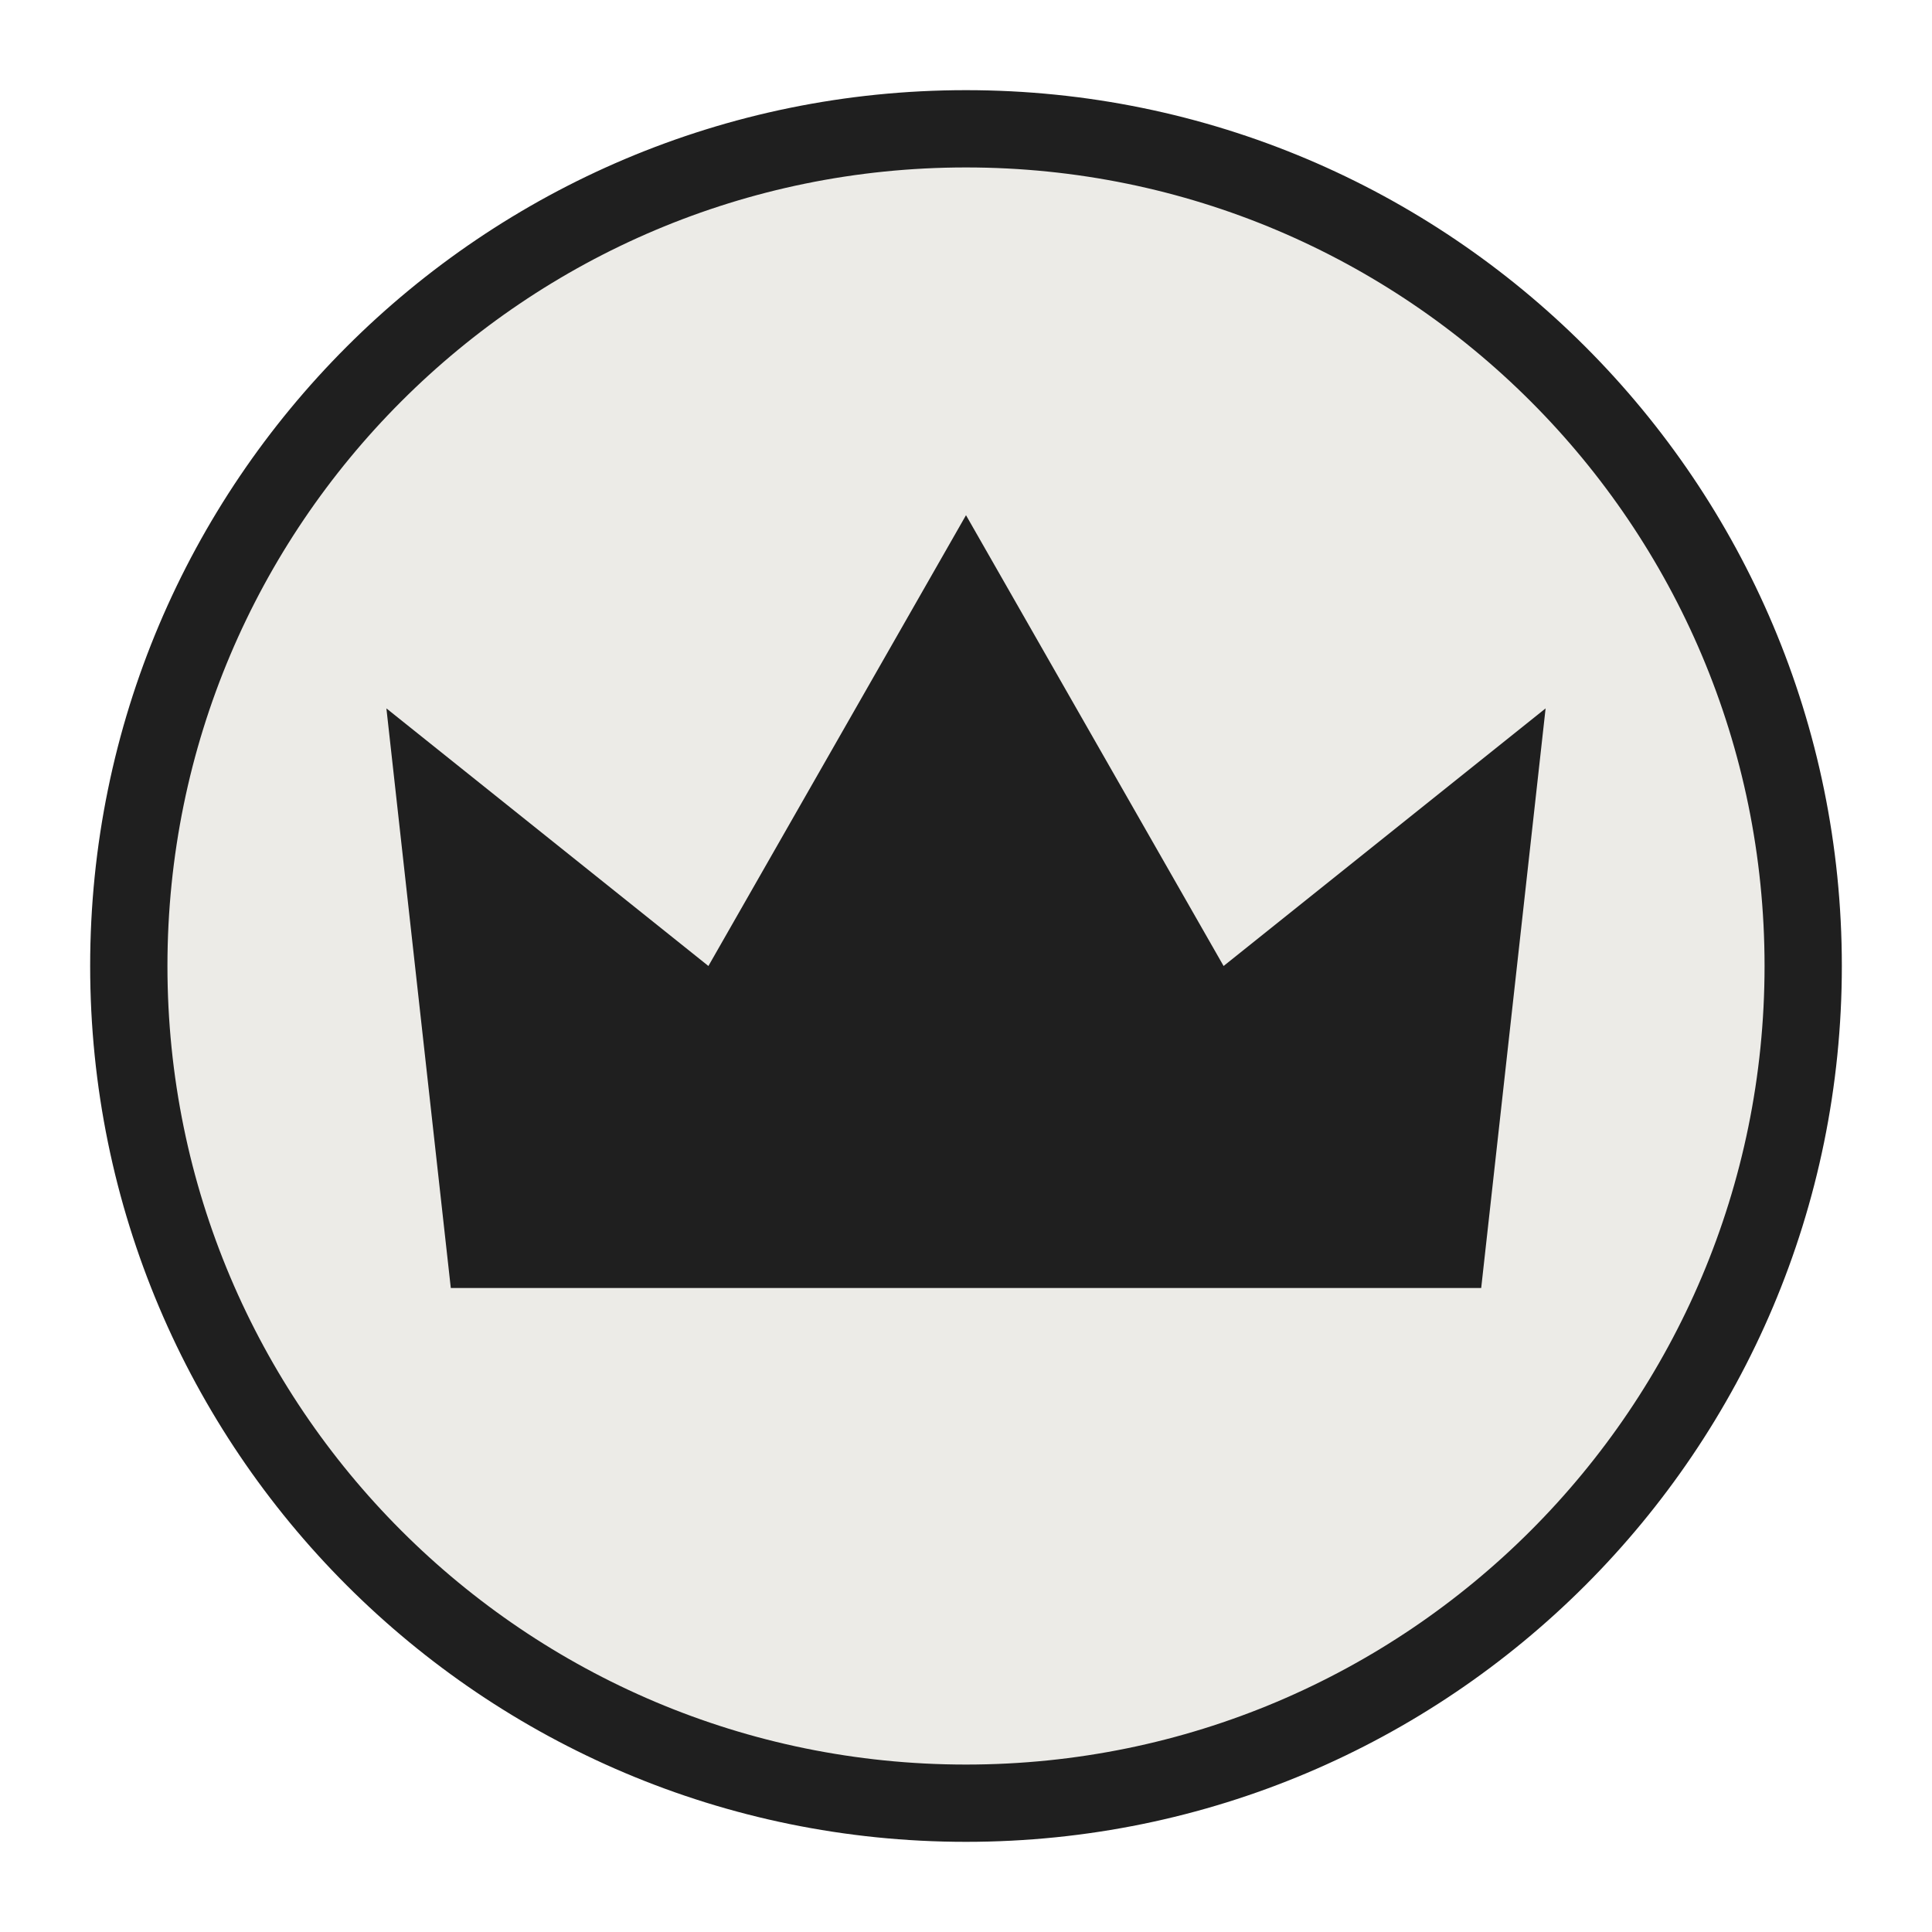
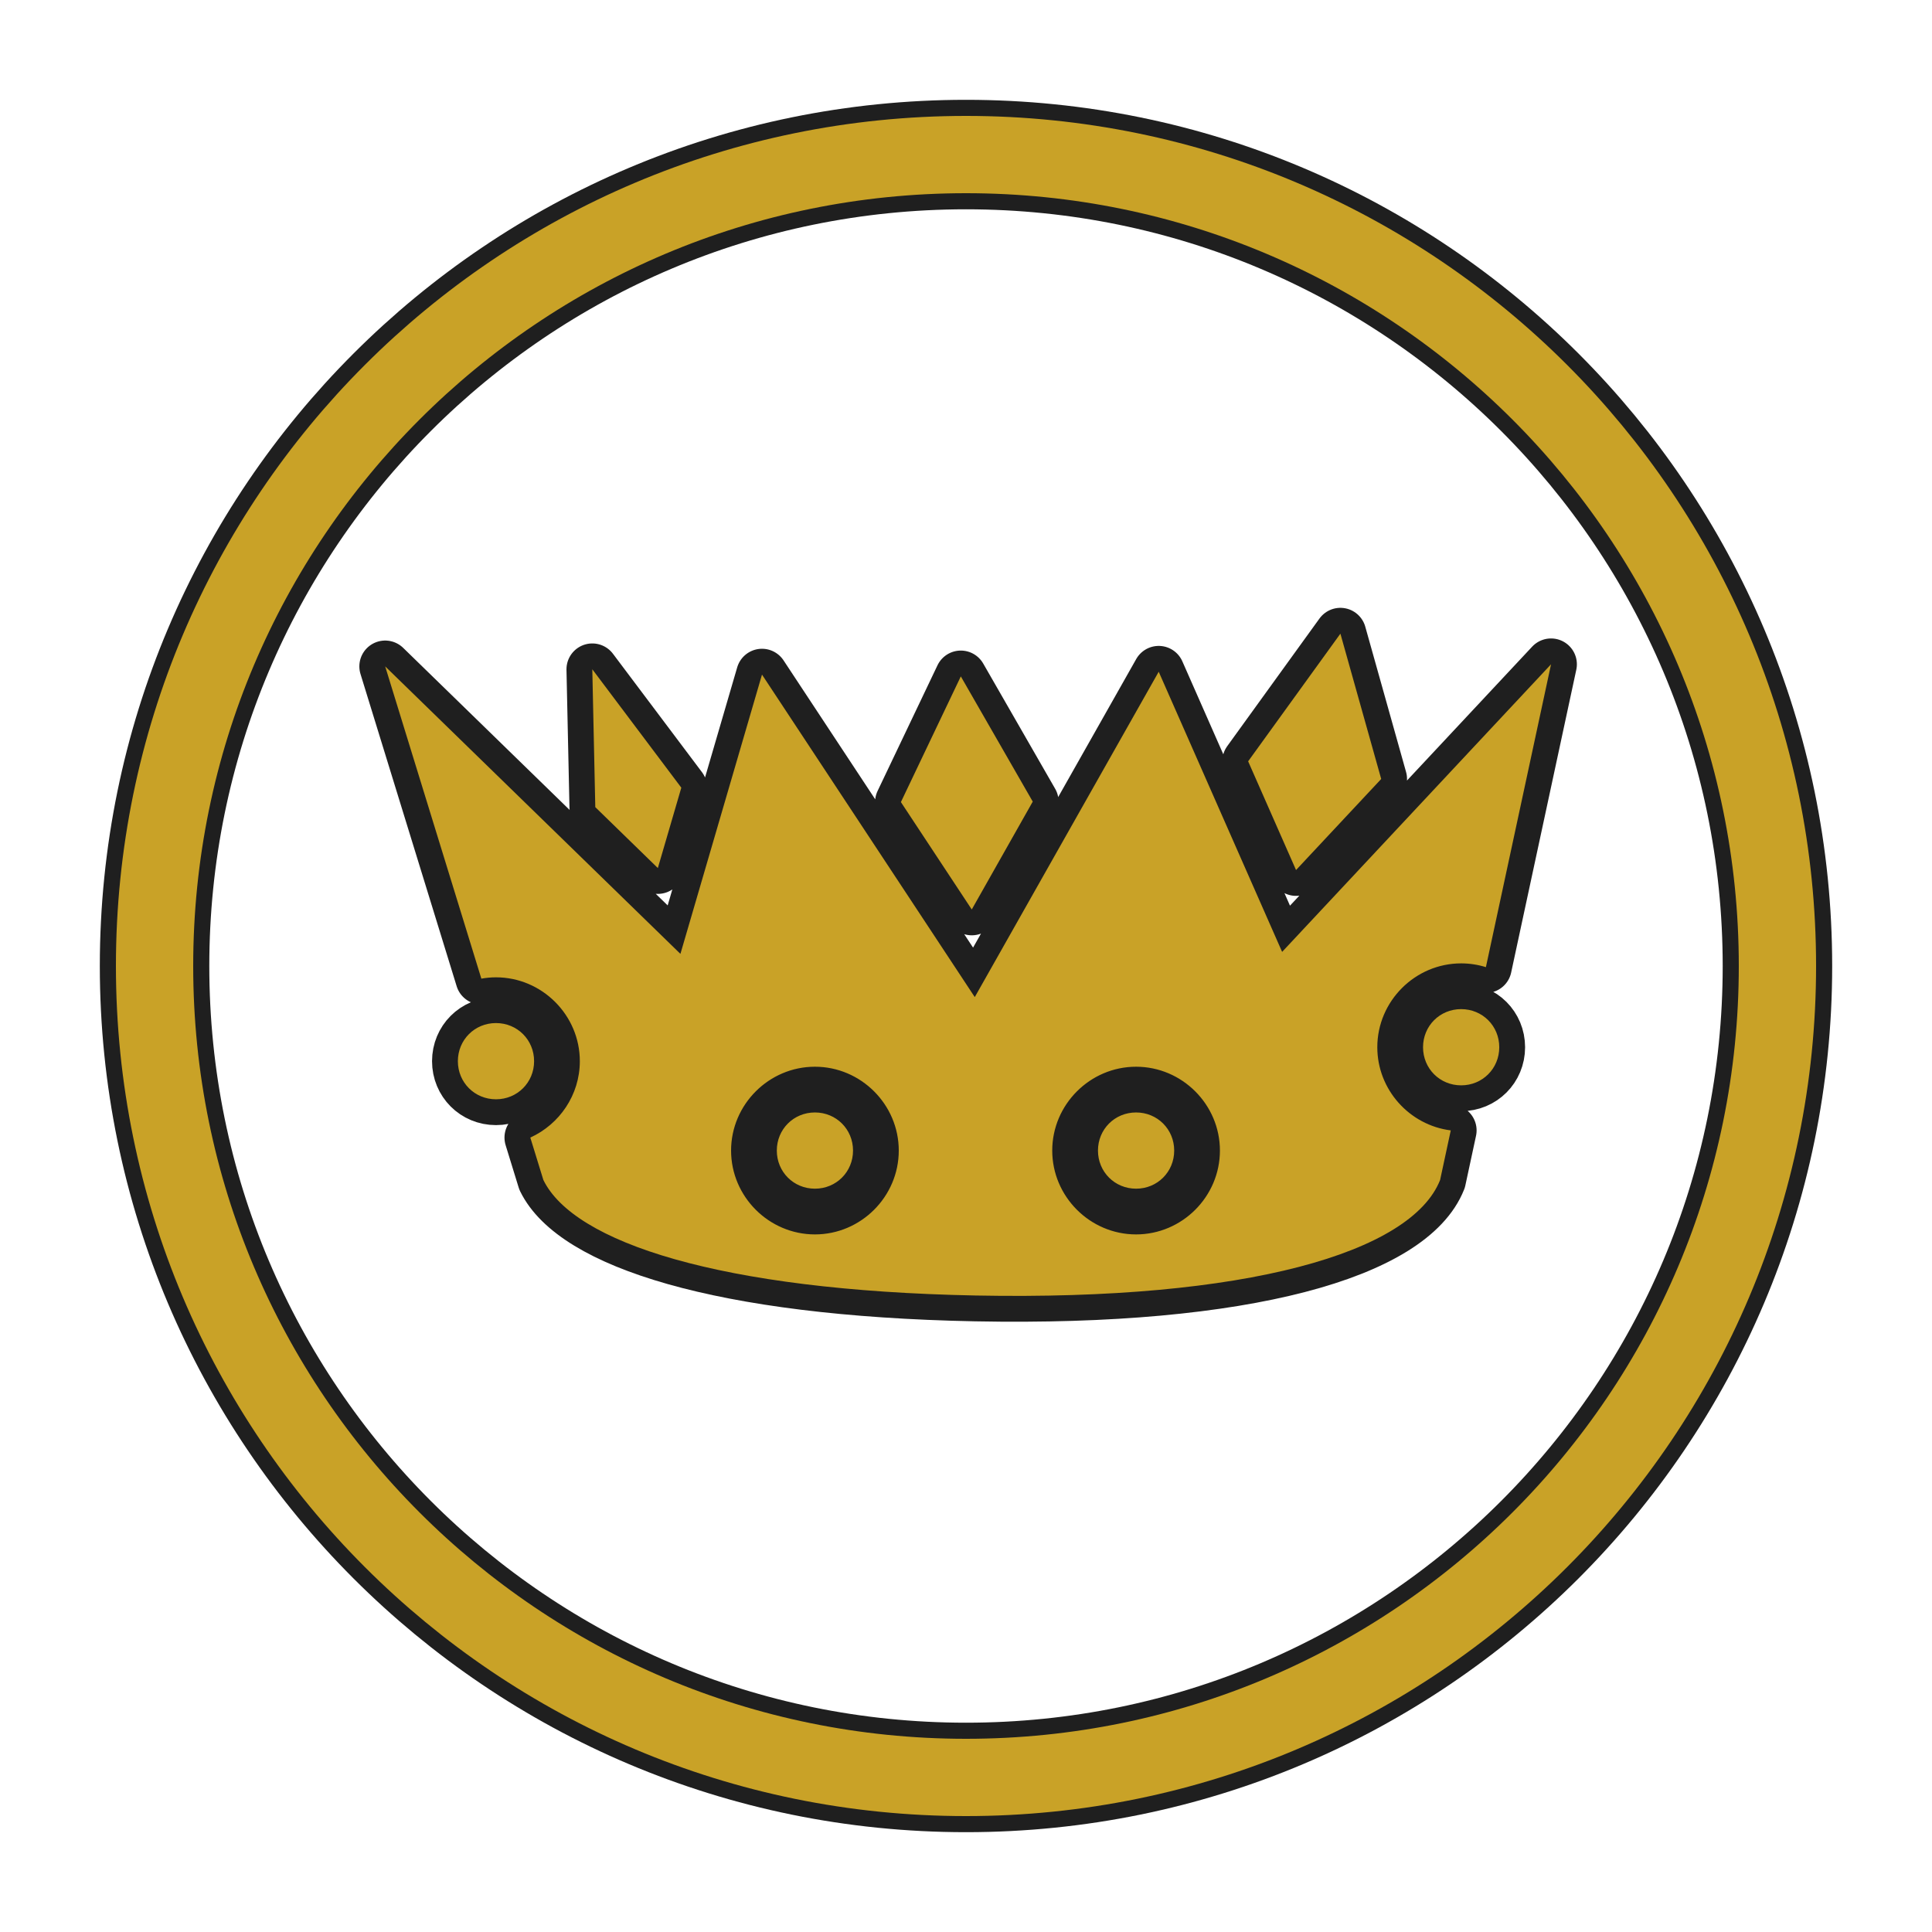
<svg xmlns="http://www.w3.org/2000/svg" width="300" height="300" viewBox="0 0 300 300">
-   <circle cx="150" cy="150" r="130" fill="#ecebe7" stroke="#1f1f1f" stroke-width="12" />
-   <path d="M70 200l-10-90 50 40 40-70 40 70 50-40-10 90z" fill="#1f1f1f" />
+   <circle cx="150" cy="150" r="126" fill="none" stroke="#1f1f1f" stroke-width="17" />
+   <circle cx="150" cy="150" r="126" fill="none" stroke="#c9a227" stroke-width="12" />
+   <g transform="translate(53 53) scale(0.38)">
+     <path d="m408.256 119.46-37.7 52.165 19.57 44.426 34.8-37.214-16.67-59.375zm86.074 12.513L384.44 249.498 334.01 135.02l-75.162 132.947-86.948-131.78-33.334 114.122L17.922 132.83l39.3 127.6c1.945-.348 3.94-.54 5.98-.54 18.812 0 34.26 15.452 34.26 34.262 0 13.823-8.346 25.822-20.235 31.22l5.337 17.33c12.425 25.466 71.863 45.152 176.582 47.206 110.805 2.174 178.12-17.54 189.854-47.207h-.002l4.357-20.26c-16.836-2.114-30.02-16.612-30.02-33.986 0-18.81 15.45-34.262 34.263-34.262 3.513 0 6.91.54 10.11 1.54l26.622-123.762zm-391.77 2.04 1.22 56.337 25.56 24.89 9.592-32.842-36.37-48.386zm150.585 2.91-24.483 51.36 28.955 43.885 24.922-44.08-29.395-51.166zm204.453 135.962c-8.712 0-15.575 6.862-15.575 15.572 0 8.71 6.863 15.574 15.575 15.574s15.572-6.863 15.572-15.573-6.86-15.572-15.572-15.572zM63.2 278.58c-8.71 0-15.573 6.864-15.573 15.574s6.862 15.573 15.574 15.573c8.713 0 15.573-6.862 15.573-15.573 0-8.71-6.86-15.574-15.572-15.574zm130.33 17.842c18.812 0 34.26 15.45 34.26 34.262 0 18.81-15.448 34.26-34.26 34.26-18.813 0-34.262-15.45-34.262-34.26s15.45-34.262 34.26-34.262zm131.234 0c18.812 0 34.26 15.45 34.26 34.262 0 18.81-15.448 34.26-34.26 34.26-18.813 0-34.262-15.45-34.262-34.26s15.45-34.262 34.262-34.262zm-131.235 18.69c-8.713 0-15.573 6.86-15.573 15.572 0 8.71 6.86 15.574 15.572 15.574 8.71 0 15.572-6.864 15.572-15.574s-6.86-15.573-15.573-15.573zm131.234 0c-8.712 0-15.573 6.86-15.573 15.572 0 8.71 6.862 15.574 15.574 15.574s15.574-6.864 15.574-15.574-6.862-15.573-15.574-15.573z" fill="#c9a227" stroke="#1f1f1f" stroke-width="21.11" stroke-linejoin="round" paint-order="stroke" />
+   </g>
</svg>
